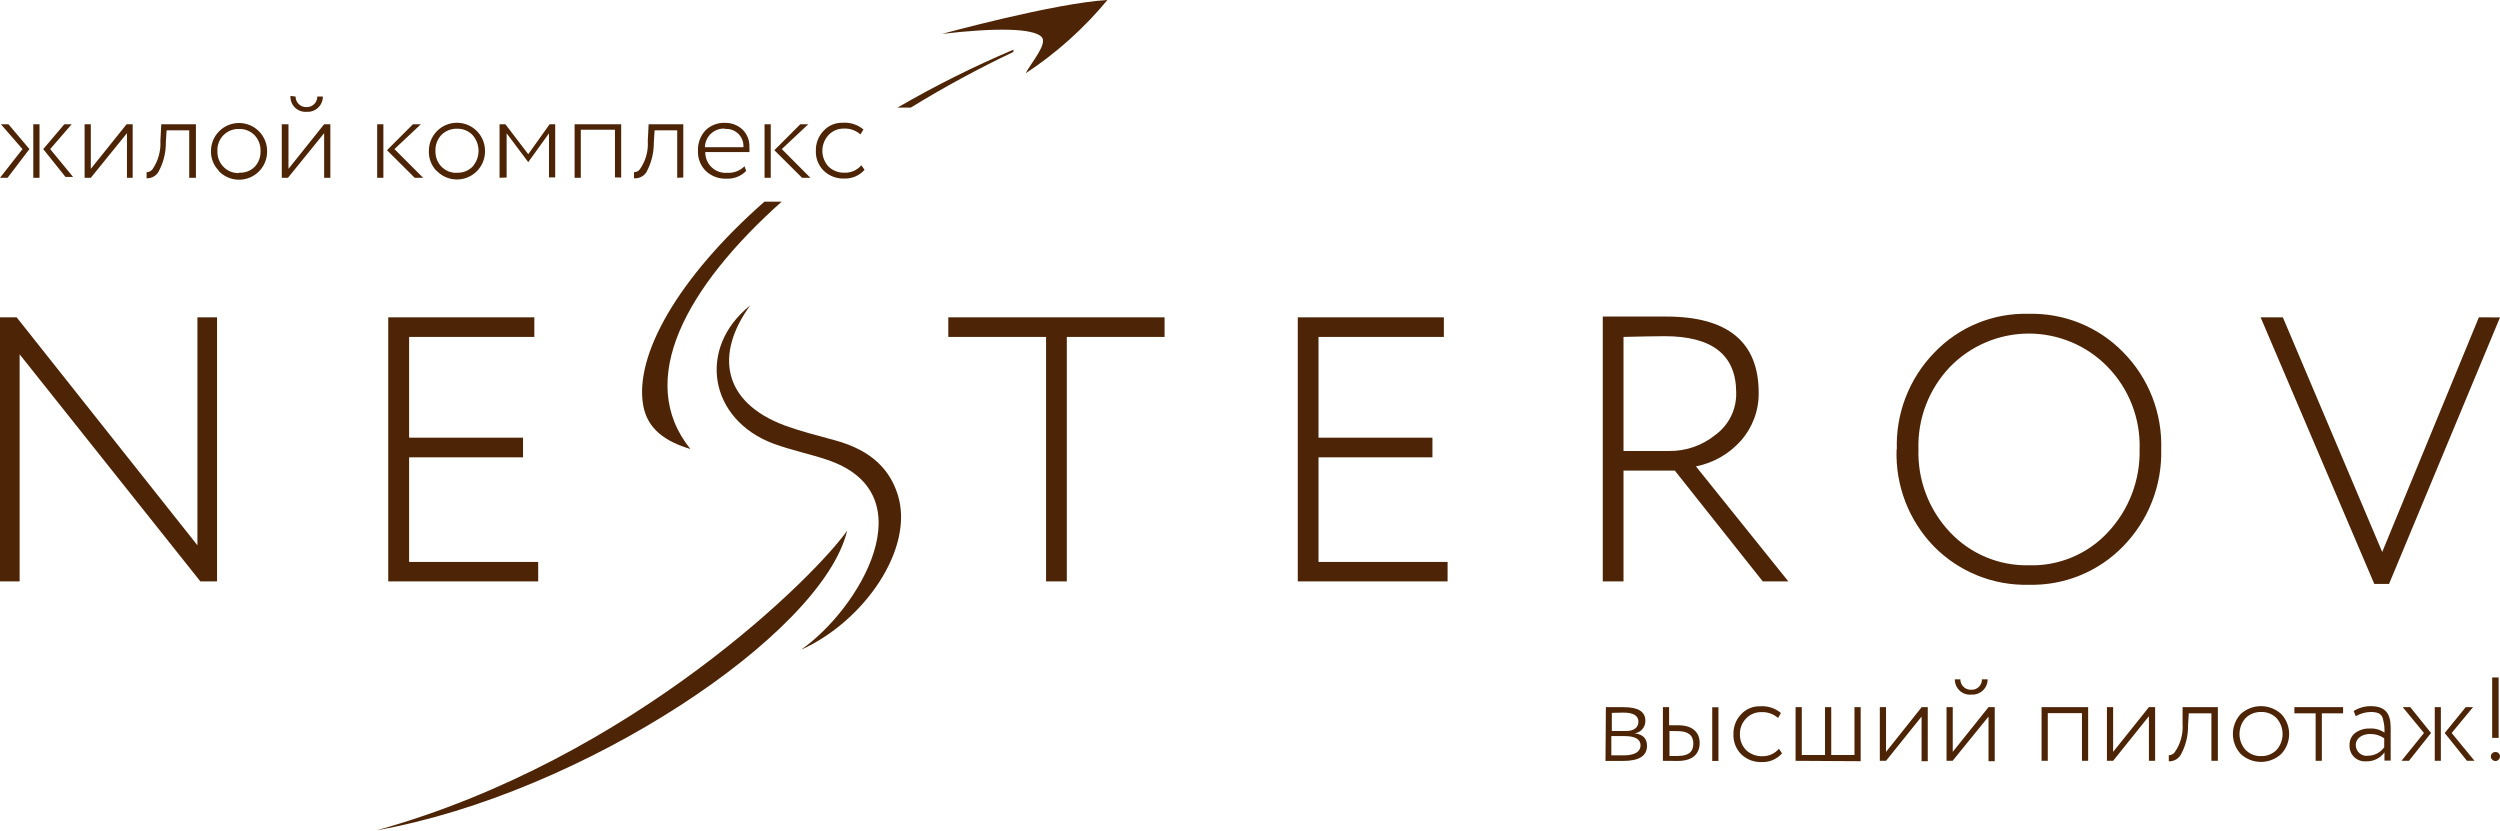
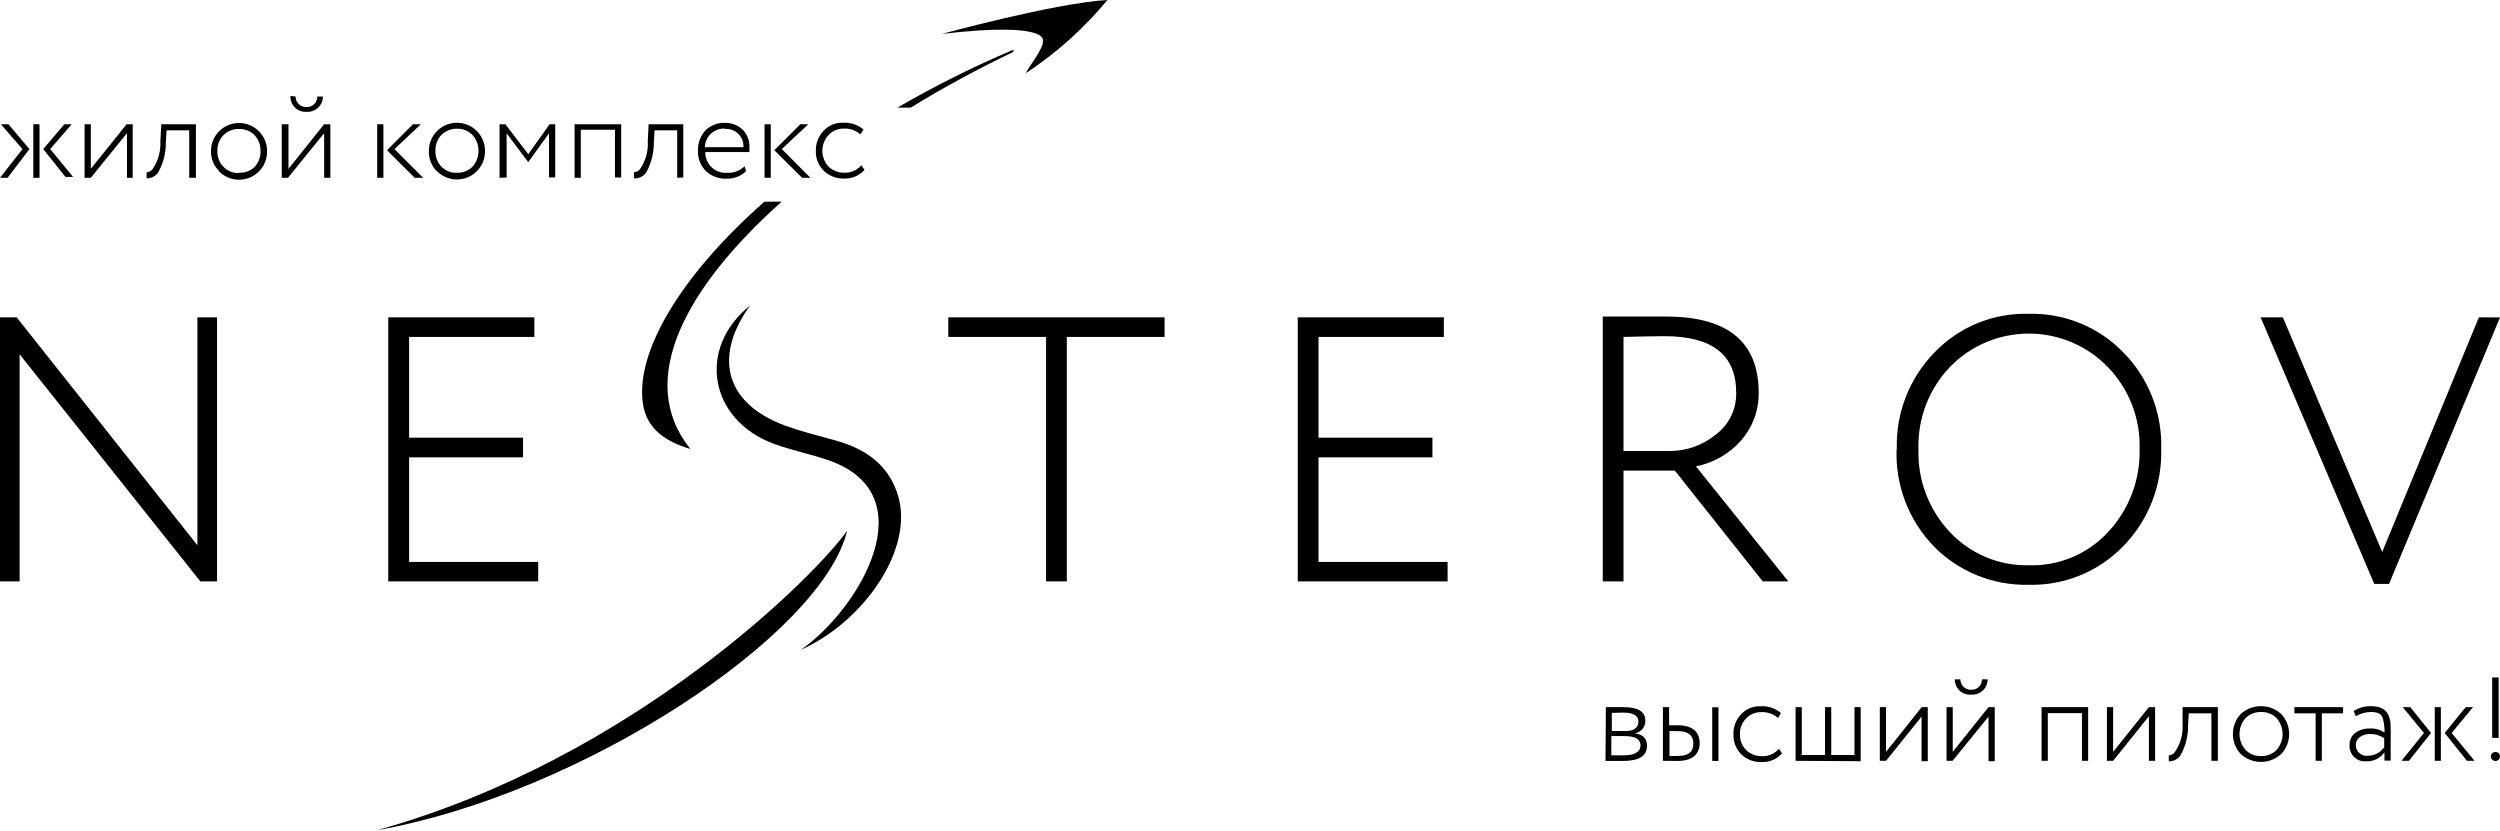
<svg xmlns="http://www.w3.org/2000/svg" width="289" height="96" viewBox="0 0 289 96" fill="none">
-   <path fill-rule="evenodd" clip-rule="evenodd" d="M88.367 23.309C78.314 32.17 73.345 41.074 74.35 46.833C74.824 49.605 76.95 51.056 79.808 51.903C73.374 43.932 79.348 33.147 90.364 23.309H88.367ZM117.148 5.745C112.547 7.694 108.072 9.93 103.749 12.437H105.285C109.122 10.083 113.082 7.935 117.148 6.003V5.745Z" fill="#4D2506" />
-   <path fill-rule="evenodd" clip-rule="evenodd" d="M97.932 61.339C94.486 66.308 73.317 87.707 43.559 95.979C67.299 91.771 95.074 73.359 97.932 61.339Z" fill="#4D2506" />
-   <path fill-rule="evenodd" clip-rule="evenodd" d="M92.59 75.112C99.842 71.88 105.759 63.435 103.777 57.174C102.916 54.488 100.991 52.104 96.467 50.883C94.414 50.323 92.446 49.821 90.723 49.189C83.441 46.46 82.666 40.859 86.73 35.301C80.569 40.198 81.919 48.528 89.487 51.314C91.498 52.047 93.667 52.492 95.577 53.138C107.339 57.044 99.296 70.458 92.59 75.112Z" fill="#4D2506" />
-   <path fill-rule="evenodd" clip-rule="evenodd" d="M286.559 36.68L275.385 63.809L263.896 36.68H261.325L274.466 67.5H276.175L289 36.694L286.559 36.68ZM221.773 51.946C221.717 50.191 222.012 48.442 222.641 46.802C223.27 45.162 224.22 43.664 225.435 42.396C226.619 41.182 228.034 40.217 229.597 39.559C231.159 38.9 232.838 38.561 234.533 38.561C236.229 38.561 237.907 38.9 239.47 39.559C241.033 40.217 242.447 41.182 243.631 42.396C244.861 43.656 245.823 45.151 246.46 46.792C247.097 48.434 247.395 50.187 247.337 51.946C247.421 55.489 246.111 58.924 243.689 61.511C242.526 62.77 241.106 63.764 239.525 64.425C237.944 65.087 236.239 65.401 234.526 65.346C232.822 65.383 231.129 65.061 229.558 64.4C227.987 63.739 226.572 62.755 225.406 61.511C222.975 58.931 221.668 55.49 221.773 51.946V51.946ZM219.245 51.946C219.171 54.016 219.516 56.08 220.262 58.013C221.007 59.946 222.137 61.708 223.583 63.191C225.009 64.635 226.716 65.771 228.598 66.529C230.48 67.288 232.498 67.652 234.526 67.6C236.554 67.653 238.572 67.284 240.45 66.518C242.329 65.752 244.028 64.605 245.441 63.148C246.887 61.668 248.02 59.912 248.775 57.986C249.53 56.059 249.891 54 249.836 51.932C249.902 49.862 249.547 47.8 248.792 45.872C248.036 43.944 246.896 42.189 245.441 40.715C244.025 39.264 242.325 38.12 240.447 37.357C238.569 36.593 236.553 36.226 234.526 36.278C232.488 36.218 230.46 36.59 228.574 37.367C226.688 38.144 224.988 39.309 223.583 40.787C222.153 42.263 221.035 44.012 220.295 45.929C219.554 47.846 219.207 49.892 219.274 51.946H219.245ZM192.418 38.863C197.961 38.863 200.704 41.046 200.704 45.397C200.727 46.342 200.521 47.278 200.103 48.126C199.685 48.974 199.069 49.708 198.306 50.266C196.783 51.507 194.87 52.168 192.906 52.133H187.678V38.949C189.545 38.906 191.154 38.863 192.418 38.863ZM187.678 54.402H193.61L203.778 67.213H206.736L196.051 53.914C198.063 53.519 199.889 52.474 201.25 50.941C202.6 49.413 203.332 47.436 203.304 45.397C203.304 39.523 199.713 36.593 192.604 36.593C192.389 36.593 191.254 36.593 189.244 36.593C187.233 36.593 185.941 36.593 185.28 36.593V67.213H187.678V54.402ZM167.342 67.213V64.958H152.42V52.865H165.59V50.596H152.42V38.949H166.911V36.68H150.022V67.213H167.342ZM120.925 38.949V67.213H123.324V38.949H134.626V36.68H109.623V38.949H120.925ZM62.215 67.213V64.958H47.293V52.865H60.463V50.596H47.293V38.949H61.77V36.68H44.88V67.213H62.215ZM25.09 36.68H22.821V63.033L1.924 36.68H0V67.213H2.269V40.959L23.165 67.213H25.09V36.68Z" fill="#4D2506" />
-   <path fill-rule="evenodd" clip-rule="evenodd" d="M99.57 19.101C99.333 19.383 99.036 19.607 98.7 19.757C98.364 19.906 97.998 19.977 97.631 19.963C97.294 19.975 96.958 19.92 96.643 19.802C96.327 19.683 96.038 19.504 95.792 19.274C95.325 18.776 95.065 18.118 95.065 17.435C95.065 16.752 95.325 16.095 95.792 15.597C96.014 15.363 96.281 15.177 96.578 15.051C96.874 14.925 97.194 14.861 97.516 14.864C98.23 14.823 98.932 15.066 99.469 15.54L99.814 14.965C99.141 14.402 98.275 14.123 97.401 14.19C96.989 14.178 96.58 14.256 96.201 14.417C95.822 14.578 95.481 14.819 95.204 15.123C94.911 15.428 94.681 15.789 94.528 16.183C94.376 16.577 94.302 16.998 94.313 17.421C94.294 17.852 94.366 18.282 94.524 18.682C94.682 19.083 94.924 19.446 95.232 19.747C95.547 20.047 95.92 20.28 96.327 20.433C96.734 20.586 97.168 20.656 97.602 20.638C98.042 20.653 98.48 20.571 98.885 20.397C99.29 20.224 99.651 19.962 99.943 19.633L99.57 19.101ZM89.1 14.362H88.382V20.552H89.1V14.362ZM92.518 14.362L89.516 17.363L92.719 20.552H93.681L90.378 17.234L93.437 14.362H92.518ZM83.8 14.908C84.085 14.884 84.371 14.922 84.639 15.02C84.908 15.117 85.152 15.271 85.355 15.472C85.558 15.672 85.716 15.914 85.817 16.181C85.918 16.448 85.96 16.734 85.94 17.019H81.488C81.493 16.724 81.558 16.433 81.678 16.164C81.798 15.895 81.972 15.652 82.187 15.451C82.403 15.25 82.657 15.095 82.934 14.994C83.211 14.893 83.506 14.849 83.8 14.864V14.908ZM86.07 19.216C85.807 19.477 85.492 19.68 85.146 19.812C84.799 19.943 84.429 19.999 84.059 19.977C83.732 20.001 83.403 19.957 83.094 19.847C82.785 19.736 82.503 19.563 82.265 19.337C82.027 19.111 81.839 18.838 81.712 18.535C81.586 18.233 81.524 17.907 81.531 17.579H86.63C86.646 17.388 86.646 17.195 86.63 17.004C86.648 16.63 86.587 16.256 86.451 15.907C86.315 15.559 86.107 15.242 85.84 14.979C85.292 14.466 84.565 14.188 83.815 14.204C83.386 14.183 82.958 14.254 82.559 14.413C82.16 14.571 81.8 14.813 81.502 15.123C80.943 15.76 80.65 16.588 80.684 17.435C80.665 17.865 80.736 18.293 80.892 18.694C81.048 19.094 81.285 19.458 81.589 19.762C81.906 20.063 82.28 20.297 82.69 20.451C83.1 20.604 83.536 20.672 83.973 20.652C84.395 20.676 84.817 20.608 85.211 20.455C85.605 20.301 85.961 20.065 86.256 19.762L86.07 19.216ZM78.989 20.523V14.362H74.982L74.882 16.286C74.965 17.456 74.64 18.618 73.963 19.575C73.884 19.679 73.782 19.763 73.665 19.821C73.547 19.878 73.418 19.907 73.288 19.905V20.609C73.568 20.633 73.85 20.581 74.103 20.457C74.356 20.333 74.571 20.142 74.724 19.905C75.3 18.838 75.596 17.643 75.585 16.43L75.672 15.066H78.285V20.552L78.989 20.523ZM71.808 20.523V14.362H66.423V20.552H67.141V14.994H71.09V20.509L71.808 20.523ZM58.567 20.523V15.41L61.066 18.742L63.464 15.41V20.509H64.182V14.362H63.536L61.066 17.823L58.423 14.362H57.748V20.552L58.567 20.523ZM52.822 19.977C52.489 19.991 52.157 19.933 51.848 19.81C51.539 19.686 51.259 19.498 51.027 19.259C50.796 19.017 50.615 18.731 50.497 18.417C50.379 18.104 50.325 17.77 50.338 17.435C50.325 17.099 50.379 16.762 50.498 16.447C50.616 16.131 50.796 15.842 51.027 15.597C51.263 15.363 51.543 15.178 51.852 15.055C52.16 14.932 52.49 14.872 52.822 14.879C53.155 14.869 53.486 14.928 53.794 15.051C54.103 15.175 54.383 15.361 54.617 15.597C55.07 16.102 55.32 16.757 55.32 17.435C55.32 18.113 55.07 18.768 54.617 19.274C54.378 19.512 54.09 19.697 53.773 19.816C53.456 19.935 53.117 19.985 52.779 19.963L52.822 19.977ZM50.481 19.747C50.934 20.219 51.517 20.543 52.157 20.677C52.796 20.811 53.461 20.749 54.064 20.499C54.668 20.249 55.182 19.823 55.539 19.277C55.897 18.73 56.081 18.088 56.068 17.435C56.068 16.574 55.726 15.749 55.117 15.14C54.509 14.531 53.683 14.19 52.822 14.19C51.961 14.19 51.136 14.531 50.527 15.14C49.919 15.749 49.577 16.574 49.577 17.435C49.56 17.856 49.627 18.277 49.775 18.671C49.923 19.066 50.149 19.427 50.438 19.733L50.481 19.747ZM44.32 14.362H43.602V20.552H44.32V14.362ZM47.738 14.362L44.737 17.363L47.939 20.552H48.916L45.598 17.234L48.657 14.362H47.738ZM33.578 11.087C33.562 11.335 33.601 11.583 33.69 11.815C33.779 12.047 33.916 12.257 34.093 12.431C34.27 12.605 34.482 12.74 34.715 12.825C34.948 12.91 35.197 12.945 35.445 12.926C35.686 12.941 35.928 12.907 36.156 12.826C36.384 12.744 36.592 12.616 36.769 12.451C36.945 12.285 37.086 12.085 37.181 11.863C37.277 11.641 37.327 11.401 37.326 11.159H36.68C36.682 11.321 36.651 11.482 36.589 11.632C36.528 11.782 36.437 11.918 36.322 12.032C36.206 12.146 36.069 12.235 35.919 12.295C35.768 12.355 35.607 12.384 35.445 12.38C35.279 12.388 35.115 12.362 34.96 12.304C34.805 12.246 34.663 12.158 34.544 12.043C34.425 11.929 34.329 11.792 34.264 11.64C34.2 11.488 34.166 11.325 34.166 11.159L33.578 11.087ZM37.47 15.396V20.552H38.188V14.362H37.47L33.348 19.518V14.362H32.572V20.552H33.29L37.47 15.396ZM27.632 20.006C27.299 20.019 26.967 19.962 26.658 19.838C26.348 19.715 26.069 19.527 25.837 19.288C25.601 19.048 25.416 18.763 25.296 18.449C25.174 18.135 25.119 17.8 25.133 17.464C25.115 17.128 25.167 16.793 25.285 16.478C25.404 16.164 25.586 15.877 25.821 15.637C26.056 15.397 26.338 15.208 26.65 15.082C26.962 14.957 27.296 14.897 27.632 14.908C27.964 14.898 28.295 14.957 28.604 15.08C28.913 15.204 29.193 15.389 29.427 15.626C29.658 15.871 29.838 16.16 29.956 16.476C30.075 16.791 30.129 17.127 30.116 17.464C30.129 17.801 30.075 18.137 29.956 18.452C29.838 18.768 29.658 19.057 29.427 19.302C29.19 19.53 28.908 19.707 28.599 19.821C28.29 19.934 27.96 19.983 27.632 19.963V20.006ZM25.291 19.776C25.743 20.247 26.327 20.571 26.966 20.705C27.605 20.839 28.27 20.777 28.874 20.528C29.477 20.278 29.991 19.852 30.349 19.305C30.706 18.759 30.891 18.117 30.878 17.464C30.878 16.603 30.536 15.778 29.927 15.169C29.318 14.56 28.493 14.218 27.632 14.218C26.771 14.218 25.945 14.56 25.337 15.169C24.728 15.778 24.386 16.603 24.386 17.464C24.379 17.883 24.455 18.3 24.61 18.689C24.766 19.079 24.997 19.434 25.291 19.733V19.776ZM22.648 20.552V14.362H18.642L18.541 16.286C18.609 17.454 18.286 18.612 17.622 19.575C17.541 19.678 17.439 19.761 17.322 19.818C17.205 19.875 17.077 19.905 16.947 19.905V20.609C17.214 20.621 17.479 20.562 17.716 20.438C17.953 20.315 18.153 20.131 18.297 19.905C18.889 18.844 19.191 17.645 19.173 16.43L19.259 15.066H21.873V20.552H22.648ZM14.678 15.396V20.552H15.338V14.362H14.634L10.498 19.518V14.362H9.78V20.552H10.498L14.678 15.396ZM0 20.552H0.876L3.404 17.234L0.977 14.362H0.101L2.599 17.234L0 20.552ZM4.567 14.362H3.849V20.552H4.567V14.362ZM7.439 14.362L4.998 17.234L7.569 20.451H8.445L5.802 17.234L8.287 14.362H7.439Z" fill="#4D2506" />
-   <path fill-rule="evenodd" clip-rule="evenodd" d="M287.937 87.433C287.941 87.577 288 87.714 288.101 87.815C288.203 87.917 288.339 87.976 288.483 87.979C288.623 87.972 288.754 87.911 288.85 87.81C288.947 87.708 289 87.573 289 87.433C288.996 87.299 288.94 87.171 288.844 87.077C288.747 86.983 288.618 86.931 288.483 86.931C288.344 86.927 288.21 86.977 288.108 87.071C288.006 87.165 287.945 87.295 287.937 87.433V87.433ZM288.842 78.314H288.095V85.294H288.842V78.314ZM277.611 87.951H278.473L281.029 84.734L278.631 81.746H277.755L280.211 84.734L277.611 87.951ZM282.164 81.746H281.46V87.951H282.164V81.746ZM285.036 81.746L282.609 84.734L285.18 87.951H286.056L283.413 84.734L285.884 81.746H285.036ZM273.762 87.362C273.586 87.388 273.405 87.377 273.234 87.328C273.062 87.279 272.902 87.194 272.766 87.078C272.63 86.963 272.52 86.819 272.445 86.657C272.369 86.496 272.328 86.32 272.326 86.141C272.326 85.308 273.102 84.848 274.006 84.848C274.583 84.839 275.147 85.015 275.615 85.351V86.385C275.403 86.684 275.124 86.929 274.799 87.098C274.475 87.268 274.114 87.359 273.748 87.362H273.762ZM272.326 82.795C272.853 82.483 273.452 82.315 274.064 82.306C274.983 82.306 275.4 82.579 275.5 83.254C275.62 83.723 275.668 84.207 275.644 84.69C275.152 84.35 274.561 84.183 273.963 84.216C273.359 84.194 272.763 84.37 272.269 84.719C272.05 84.887 271.876 85.105 271.761 85.356C271.646 85.606 271.593 85.88 271.608 86.155C271.595 86.407 271.636 86.659 271.728 86.893C271.82 87.128 271.961 87.34 272.142 87.516C272.323 87.691 272.54 87.826 272.777 87.911C273.014 87.996 273.267 88.029 273.518 88.008C273.93 88.026 274.341 87.94 274.712 87.76C275.083 87.579 275.403 87.309 275.644 86.974V87.922H276.362V84.102C276.362 82.45 275.715 81.631 274.05 81.631C273.354 81.63 272.673 81.825 272.082 82.192L272.326 82.795ZM267.687 82.464V87.951H268.405V82.464H270.861V81.746H265.231V82.464H267.687ZM261.383 87.405C261.05 87.416 260.718 87.358 260.409 87.235C260.1 87.111 259.82 86.924 259.587 86.687C259.135 86.181 258.885 85.527 258.885 84.848C258.885 84.17 259.135 83.516 259.587 83.01C259.824 82.778 260.104 82.596 260.413 82.475C260.721 82.354 261.051 82.296 261.383 82.306C261.712 82.294 262.04 82.35 262.347 82.472C262.653 82.593 262.931 82.776 263.163 83.01C263.617 83.518 263.867 84.175 263.867 84.856C263.867 85.536 263.617 86.193 263.163 86.701C262.924 86.938 262.639 87.122 262.325 87.243C262.011 87.365 261.676 87.419 261.339 87.405H261.383ZM259.027 87.161C259.664 87.75 260.5 88.078 261.368 88.078C262.236 88.078 263.072 87.75 263.709 87.161C264.298 86.535 264.626 85.708 264.626 84.848C264.626 83.989 264.298 83.162 263.709 82.536C263.069 81.953 262.234 81.629 261.368 81.629C260.502 81.629 259.667 81.953 259.027 82.536C258.445 83.165 258.121 83.991 258.121 84.848C258.121 85.706 258.445 86.531 259.027 87.161V87.161ZM256.385 87.951V81.746H252.306V83.685C252.387 84.855 252.062 86.016 251.387 86.974C251.307 87.077 251.205 87.161 251.088 87.218C250.971 87.275 250.842 87.305 250.712 87.304V88.008C250.982 88.018 251.25 87.956 251.489 87.831C251.729 87.704 251.931 87.518 252.076 87.29C252.67 86.23 252.968 85.029 252.938 83.814L253.024 82.464H255.638V87.951H256.385ZM248.414 82.795V87.951H249.132V81.746H248.414L244.278 86.916V81.746H243.56V87.951H244.278L248.414 82.795ZM241.391 87.951V81.746H236.005V87.951H236.724V82.436H240.673V87.951H241.391ZM225.981 78.529C225.976 78.775 226.023 79.019 226.119 79.246C226.215 79.472 226.358 79.675 226.538 79.842C226.719 80.009 226.933 80.136 227.166 80.214C227.399 80.292 227.646 80.32 227.891 80.296C228.133 80.311 228.375 80.278 228.602 80.196C228.83 80.114 229.039 79.986 229.215 79.821C229.392 79.655 229.532 79.455 229.628 79.233C229.724 79.011 229.773 78.771 229.772 78.529H229.112C229.116 78.69 229.087 78.85 229.027 78.999C228.967 79.148 228.877 79.283 228.762 79.396C228.648 79.51 228.512 79.598 228.362 79.656C228.212 79.715 228.052 79.742 227.891 79.736C227.727 79.746 227.562 79.722 227.407 79.665C227.253 79.609 227.111 79.522 226.991 79.409C226.872 79.296 226.776 79.159 226.711 79.008C226.646 78.857 226.613 78.694 226.613 78.529H225.981ZM229.873 82.838V87.994H230.591V81.746H229.873L225.737 86.916V81.746H225.019V87.951H225.722L229.873 82.838ZM222.132 82.838V87.994H222.85V81.746H222.146L218.025 86.916V81.746H217.307V87.951H218.025L222.132 82.838ZM215.095 87.994V81.746H214.377V87.275H211.691V81.746H210.973V87.275H208.287V81.746H207.569V87.951L215.095 87.994ZM205.645 86.557C205.408 86.835 205.113 87.056 204.78 87.205C204.447 87.354 204.085 87.427 203.72 87.419C203.037 87.436 202.374 87.189 201.868 86.73C201.625 86.485 201.434 86.193 201.308 85.872C201.182 85.551 201.124 85.207 201.135 84.863C201.127 84.528 201.186 84.196 201.31 83.885C201.433 83.574 201.618 83.291 201.853 83.053C202.075 82.819 202.342 82.633 202.639 82.507C202.935 82.381 203.255 82.318 203.577 82.321C204.295 82.282 205.001 82.524 205.544 82.996L205.875 82.421C205.202 81.858 204.336 81.579 203.462 81.646C203.05 81.635 202.641 81.712 202.262 81.873C201.882 82.034 201.542 82.275 201.265 82.579C200.975 82.883 200.748 83.241 200.598 83.633C200.447 84.025 200.376 84.443 200.388 84.863C200.369 85.294 200.439 85.725 200.595 86.128C200.751 86.531 200.988 86.898 201.293 87.204C201.608 87.503 201.981 87.737 202.388 87.889C202.795 88.042 203.228 88.112 203.663 88.094C204.103 88.111 204.542 88.029 204.947 87.855C205.351 87.681 205.713 87.419 206.004 87.089L205.645 86.557ZM198.651 81.761H197.933V87.965H198.651V81.761ZM193.94 84.518C195.146 84.518 195.75 84.997 195.75 85.954C195.75 86.873 195.247 87.39 193.926 87.39H192.992V84.504L193.94 84.518ZM193.94 87.965C195.735 87.965 196.482 87.103 196.482 85.882C196.482 84.662 195.663 83.843 194.026 83.843H192.949V81.746H192.231V87.951L193.94 87.965ZM187.678 82.378C188.827 82.378 189.402 82.737 189.402 83.427C189.402 84.116 188.856 84.504 187.966 84.504H186.328V82.407L187.678 82.378ZM187.808 85.093C189.028 85.093 189.646 85.452 189.646 86.17C189.646 86.888 188.985 87.319 187.707 87.319H186.271V85.093H187.808ZM185.596 87.965H186.544H187.621C189.474 87.965 190.393 87.39 190.393 86.213C190.393 85.365 189.904 84.877 188.957 84.777C189.304 84.731 189.623 84.56 189.853 84.295C190.084 84.031 190.209 83.691 190.206 83.34C190.206 82.235 189.359 81.746 187.635 81.746H186.529C186.099 81.746 185.797 81.746 185.639 81.746L185.596 87.965Z" fill="#4D2506" />
-   <path fill-rule="evenodd" clip-rule="evenodd" d="M108.89 3.921C108.89 3.921 121.902 0.359 128.02 0C125.308 3.278 122.123 6.134 118.57 8.473C119.216 7.21 121.169 5.041 120.394 4.251C119.374 3.26 115.094 3.188 108.89 3.921Z" fill="#4D2506" />
+   <path fill-rule="evenodd" clip-rule="evenodd" d="M88.367 23.309C78.314 32.17 73.345 41.074 74.35 46.833C74.824 49.605 76.95 51.056 79.808 51.903C73.374 43.932 79.348 33.147 90.364 23.309H88.367ZM117.148 5.745C112.547 7.694 108.072 9.93 103.749 12.437H105.285C109.122 10.083 113.082 7.935 117.148 6.003V5.745Z" fill="currentColor" />
+   <path fill-rule="evenodd" clip-rule="evenodd" d="M97.932 61.339C94.486 66.308 73.317 87.707 43.559 95.979C67.299 91.771 95.074 73.359 97.932 61.339Z" fill="currentColor" />
+   <path fill-rule="evenodd" clip-rule="evenodd" d="M92.59 75.112C99.842 71.88 105.759 63.435 103.777 57.174C102.916 54.488 100.991 52.104 96.467 50.883C94.414 50.323 92.446 49.821 90.723 49.189C83.441 46.46 82.666 40.859 86.73 35.301C80.569 40.198 81.919 48.528 89.487 51.314C91.498 52.047 93.667 52.492 95.577 53.138C107.339 57.044 99.296 70.458 92.59 75.112Z" fill="currentColor" />
+   <path fill-rule="evenodd" clip-rule="evenodd" d="M286.559 36.68L275.385 63.809L263.896 36.68H261.325L274.466 67.5H276.175L289 36.694L286.559 36.68ZM221.773 51.946C221.717 50.191 222.012 48.442 222.641 46.802C223.27 45.162 224.22 43.664 225.435 42.396C226.619 41.182 228.034 40.217 229.597 39.559C231.159 38.9 232.838 38.561 234.533 38.561C236.229 38.561 237.907 38.9 239.47 39.559C241.033 40.217 242.447 41.182 243.631 42.396C244.861 43.656 245.823 45.151 246.46 46.792C247.097 48.434 247.395 50.187 247.337 51.946C247.421 55.489 246.111 58.924 243.689 61.511C242.526 62.77 241.106 63.764 239.525 64.425C237.944 65.087 236.239 65.401 234.526 65.346C232.822 65.383 231.129 65.061 229.558 64.4C227.987 63.739 226.572 62.755 225.406 61.511C222.975 58.931 221.668 55.49 221.773 51.946V51.946ZM219.245 51.946C219.171 54.016 219.516 56.08 220.262 58.013C221.007 59.946 222.137 61.708 223.583 63.191C225.009 64.635 226.716 65.771 228.598 66.529C230.48 67.288 232.498 67.652 234.526 67.6C236.554 67.653 238.572 67.284 240.45 66.518C242.329 65.752 244.028 64.605 245.441 63.148C246.887 61.668 248.02 59.912 248.775 57.986C249.53 56.059 249.891 54 249.836 51.932C249.902 49.862 249.547 47.8 248.792 45.872C248.036 43.944 246.896 42.189 245.441 40.715C244.025 39.264 242.325 38.12 240.447 37.357C238.569 36.593 236.553 36.226 234.526 36.278C232.488 36.218 230.46 36.59 228.574 37.367C226.688 38.144 224.988 39.309 223.583 40.787C222.153 42.263 221.035 44.012 220.295 45.929C219.554 47.846 219.207 49.892 219.274 51.946H219.245ZM192.418 38.863C197.961 38.863 200.704 41.046 200.704 45.397C200.727 46.342 200.521 47.278 200.103 48.126C199.685 48.974 199.069 49.708 198.306 50.266C196.783 51.507 194.87 52.168 192.906 52.133H187.678V38.949C189.545 38.906 191.154 38.863 192.418 38.863ZM187.678 54.402H193.61L203.778 67.213H206.736L196.051 53.914C198.063 53.519 199.889 52.474 201.25 50.941C202.6 49.413 203.332 47.436 203.304 45.397C203.304 39.523 199.713 36.593 192.604 36.593C192.389 36.593 191.254 36.593 189.244 36.593C187.233 36.593 185.941 36.593 185.28 36.593V67.213H187.678V54.402ZM167.342 67.213V64.958H152.42V52.865H165.59V50.596H152.42V38.949H166.911V36.68H150.022V67.213H167.342ZM120.925 38.949V67.213H123.324V38.949H134.626V36.68H109.623V38.949H120.925ZM62.215 67.213V64.958H47.293V52.865H60.463V50.596H47.293V38.949H61.77V36.68H44.88V67.213H62.215ZM25.09 36.68H22.821V63.033L1.924 36.68H0V67.213H2.269V40.959L23.165 67.213H25.09V36.68Z" fill="currentColor" />
+   <path fill-rule="evenodd" clip-rule="evenodd" d="M99.57 19.101C99.333 19.383 99.036 19.607 98.7 19.757C98.364 19.906 97.998 19.977 97.631 19.963C97.294 19.975 96.958 19.92 96.643 19.802C96.327 19.683 96.038 19.504 95.792 19.274C95.325 18.776 95.065 18.118 95.065 17.435C95.065 16.752 95.325 16.095 95.792 15.597C96.014 15.363 96.281 15.177 96.578 15.051C96.874 14.925 97.194 14.861 97.516 14.864C98.23 14.823 98.932 15.066 99.469 15.54L99.814 14.965C99.141 14.402 98.275 14.123 97.401 14.19C96.989 14.178 96.58 14.256 96.201 14.417C95.822 14.578 95.481 14.819 95.204 15.123C94.911 15.428 94.681 15.789 94.528 16.183C94.376 16.577 94.302 16.998 94.313 17.421C94.294 17.852 94.366 18.282 94.524 18.682C94.682 19.083 94.924 19.446 95.232 19.747C95.547 20.047 95.92 20.28 96.327 20.433C96.734 20.586 97.168 20.656 97.602 20.638C98.042 20.653 98.48 20.571 98.885 20.397C99.29 20.224 99.651 19.962 99.943 19.633L99.57 19.101ZM89.1 14.362H88.382V20.552H89.1V14.362ZM92.518 14.362L89.516 17.363L92.719 20.552H93.681L90.378 17.234L93.437 14.362H92.518ZM83.8 14.908C84.085 14.884 84.371 14.922 84.639 15.02C84.908 15.117 85.152 15.271 85.355 15.472C85.558 15.672 85.716 15.914 85.817 16.181C85.918 16.448 85.96 16.734 85.94 17.019H81.488C81.493 16.724 81.558 16.433 81.678 16.164C81.798 15.895 81.972 15.652 82.187 15.451C82.403 15.25 82.657 15.095 82.934 14.994C83.211 14.893 83.506 14.849 83.8 14.864V14.908ZM86.07 19.216C85.807 19.477 85.492 19.68 85.146 19.812C84.799 19.943 84.429 19.999 84.059 19.977C83.732 20.001 83.403 19.957 83.094 19.847C82.785 19.736 82.503 19.563 82.265 19.337C82.027 19.111 81.839 18.838 81.712 18.535C81.586 18.233 81.524 17.907 81.531 17.579H86.63C86.646 17.388 86.646 17.195 86.63 17.004C86.648 16.63 86.587 16.256 86.451 15.907C86.315 15.559 86.107 15.242 85.84 14.979C85.292 14.466 84.565 14.188 83.815 14.204C83.386 14.183 82.958 14.254 82.559 14.413C82.16 14.571 81.8 14.813 81.502 15.123C80.943 15.76 80.65 16.588 80.684 17.435C80.665 17.865 80.736 18.293 80.892 18.694C81.048 19.094 81.285 19.458 81.589 19.762C81.906 20.063 82.28 20.297 82.69 20.451C83.1 20.604 83.536 20.672 83.973 20.652C84.395 20.676 84.817 20.608 85.211 20.455C85.605 20.301 85.961 20.065 86.256 19.762L86.07 19.216ZM78.989 20.523V14.362H74.982L74.882 16.286C74.965 17.456 74.64 18.618 73.963 19.575C73.884 19.679 73.782 19.763 73.665 19.821C73.547 19.878 73.418 19.907 73.288 19.905V20.609C73.568 20.633 73.85 20.581 74.103 20.457C74.356 20.333 74.571 20.142 74.724 19.905C75.3 18.838 75.596 17.643 75.585 16.43L75.672 15.066H78.285V20.552L78.989 20.523ZM71.808 20.523V14.362H66.423V20.552H67.141V14.994H71.09V20.509L71.808 20.523ZM58.567 20.523V15.41L61.066 18.742L63.464 15.41V20.509H64.182V14.362H63.536L61.066 17.823L58.423 14.362H57.748V20.552L58.567 20.523ZM52.822 19.977C52.489 19.991 52.157 19.933 51.848 19.81C51.539 19.686 51.259 19.498 51.027 19.259C50.796 19.017 50.615 18.731 50.497 18.417C50.379 18.104 50.325 17.77 50.338 17.435C50.325 17.099 50.379 16.762 50.498 16.447C50.616 16.131 50.796 15.842 51.027 15.597C51.263 15.363 51.543 15.178 51.852 15.055C52.16 14.932 52.49 14.872 52.822 14.879C53.155 14.869 53.486 14.928 53.794 15.051C54.103 15.175 54.383 15.361 54.617 15.597C55.07 16.102 55.32 16.757 55.32 17.435C55.32 18.113 55.07 18.768 54.617 19.274C54.378 19.512 54.09 19.697 53.773 19.816C53.456 19.935 53.117 19.985 52.779 19.963L52.822 19.977ZM50.481 19.747C50.934 20.219 51.517 20.543 52.157 20.677C52.796 20.811 53.461 20.749 54.064 20.499C54.668 20.249 55.182 19.823 55.539 19.277C55.897 18.73 56.081 18.088 56.068 17.435C56.068 16.574 55.726 15.749 55.117 15.14C54.509 14.531 53.683 14.19 52.822 14.19C51.961 14.19 51.136 14.531 50.527 15.14C49.919 15.749 49.577 16.574 49.577 17.435C49.56 17.856 49.627 18.277 49.775 18.671C49.923 19.066 50.149 19.427 50.438 19.733L50.481 19.747ZM44.32 14.362H43.602V20.552H44.32V14.362ZM47.738 14.362L44.737 17.363L47.939 20.552H48.916L45.598 17.234L48.657 14.362H47.738ZM33.578 11.087C33.562 11.335 33.601 11.583 33.69 11.815C33.779 12.047 33.916 12.257 34.093 12.431C34.27 12.605 34.482 12.74 34.715 12.825C34.948 12.91 35.197 12.945 35.445 12.926C35.686 12.941 35.928 12.907 36.156 12.826C36.384 12.744 36.592 12.616 36.769 12.451C36.945 12.285 37.086 12.085 37.181 11.863C37.277 11.641 37.327 11.401 37.326 11.159H36.68C36.682 11.321 36.651 11.482 36.589 11.632C36.528 11.782 36.437 11.918 36.322 12.032C36.206 12.146 36.069 12.235 35.919 12.295C35.768 12.355 35.607 12.384 35.445 12.38C35.279 12.388 35.115 12.362 34.96 12.304C34.805 12.246 34.663 12.158 34.544 12.043C34.425 11.929 34.329 11.792 34.264 11.64C34.2 11.488 34.166 11.325 34.166 11.159L33.578 11.087ZM37.47 15.396V20.552H38.188V14.362H37.47L33.348 19.518V14.362H32.572V20.552H33.29L37.47 15.396ZM27.632 20.006C27.299 20.019 26.967 19.962 26.658 19.838C26.348 19.715 26.069 19.527 25.837 19.288C25.601 19.048 25.416 18.763 25.296 18.449C25.174 18.135 25.119 17.8 25.133 17.464C25.115 17.128 25.167 16.793 25.285 16.478C25.404 16.164 25.586 15.877 25.821 15.637C26.056 15.397 26.338 15.208 26.65 15.082C26.962 14.957 27.296 14.897 27.632 14.908C27.964 14.898 28.295 14.957 28.604 15.08C28.913 15.204 29.193 15.389 29.427 15.626C29.658 15.871 29.838 16.16 29.956 16.476C30.075 16.791 30.129 17.127 30.116 17.464C30.129 17.801 30.075 18.137 29.956 18.452C29.838 18.768 29.658 19.057 29.427 19.302C29.19 19.53 28.908 19.707 28.599 19.821C28.29 19.934 27.96 19.983 27.632 19.963V20.006ZM25.291 19.776C25.743 20.247 26.327 20.571 26.966 20.705C27.605 20.839 28.27 20.777 28.874 20.528C29.477 20.278 29.991 19.852 30.349 19.305C30.706 18.759 30.891 18.117 30.878 17.464C30.878 16.603 30.536 15.778 29.927 15.169C29.318 14.56 28.493 14.218 27.632 14.218C26.771 14.218 25.945 14.56 25.337 15.169C24.728 15.778 24.386 16.603 24.386 17.464C24.379 17.883 24.455 18.3 24.61 18.689C24.766 19.079 24.997 19.434 25.291 19.733V19.776ZM22.648 20.552V14.362H18.642L18.541 16.286C18.609 17.454 18.286 18.612 17.622 19.575C17.541 19.678 17.439 19.761 17.322 19.818C17.205 19.875 17.077 19.905 16.947 19.905V20.609C17.214 20.621 17.479 20.562 17.716 20.438C17.953 20.315 18.153 20.131 18.297 19.905C18.889 18.844 19.191 17.645 19.173 16.43L19.259 15.066H21.873V20.552H22.648ZM14.678 15.396V20.552H15.338V14.362H14.634L10.498 19.518V14.362H9.78V20.552H10.498L14.678 15.396ZM0 20.552H0.876L3.404 17.234L0.977 14.362H0.101L2.599 17.234L0 20.552ZM4.567 14.362H3.849V20.552H4.567V14.362ZM7.439 14.362L4.998 17.234L7.569 20.451H8.445L5.802 17.234L8.287 14.362H7.439Z" fill="currentColor" />
+   <path fill-rule="evenodd" clip-rule="evenodd" d="M287.937 87.433C287.941 87.577 288 87.714 288.101 87.815C288.203 87.917 288.339 87.976 288.483 87.979C288.623 87.972 288.754 87.911 288.85 87.81C288.947 87.708 289 87.573 289 87.433C288.996 87.299 288.94 87.171 288.844 87.077C288.747 86.983 288.618 86.931 288.483 86.931C288.344 86.927 288.21 86.977 288.108 87.071C288.006 87.165 287.945 87.295 287.937 87.433V87.433ZM288.842 78.314H288.095V85.294H288.842V78.314ZM277.611 87.951H278.473L281.029 84.734L278.631 81.746H277.755L280.211 84.734L277.611 87.951ZM282.164 81.746H281.46V87.951H282.164V81.746ZM285.036 81.746L282.609 84.734L285.18 87.951H286.056L283.413 84.734L285.884 81.746H285.036ZM273.762 87.362C273.586 87.388 273.405 87.377 273.234 87.328C273.062 87.279 272.902 87.194 272.766 87.078C272.63 86.963 272.52 86.819 272.445 86.657C272.369 86.496 272.328 86.32 272.326 86.141C272.326 85.308 273.102 84.848 274.006 84.848C274.583 84.839 275.147 85.015 275.615 85.351V86.385C275.403 86.684 275.124 86.929 274.799 87.098C274.475 87.268 274.114 87.359 273.748 87.362H273.762ZM272.326 82.795C272.853 82.483 273.452 82.315 274.064 82.306C274.983 82.306 275.4 82.579 275.5 83.254C275.62 83.723 275.668 84.207 275.644 84.69C275.152 84.35 274.561 84.183 273.963 84.216C273.359 84.194 272.763 84.37 272.269 84.719C272.05 84.887 271.876 85.105 271.761 85.356C271.646 85.606 271.593 85.88 271.608 86.155C271.595 86.407 271.636 86.659 271.728 86.893C271.82 87.128 271.961 87.34 272.142 87.516C272.323 87.691 272.54 87.826 272.777 87.911C273.014 87.996 273.267 88.029 273.518 88.008C273.93 88.026 274.341 87.94 274.712 87.76C275.083 87.579 275.403 87.309 275.644 86.974V87.922H276.362V84.102C276.362 82.45 275.715 81.631 274.05 81.631C273.354 81.63 272.673 81.825 272.082 82.192L272.326 82.795ZM267.687 82.464V87.951H268.405V82.464H270.861V81.746H265.231V82.464H267.687ZM261.383 87.405C261.05 87.416 260.718 87.358 260.409 87.235C260.1 87.111 259.82 86.924 259.587 86.687C259.135 86.181 258.885 85.527 258.885 84.848C258.885 84.17 259.135 83.516 259.587 83.01C259.824 82.778 260.104 82.596 260.413 82.475C260.721 82.354 261.051 82.296 261.383 82.306C261.712 82.294 262.04 82.35 262.347 82.472C262.653 82.593 262.931 82.776 263.163 83.01C263.617 83.518 263.867 84.175 263.867 84.856C263.867 85.536 263.617 86.193 263.163 86.701C262.924 86.938 262.639 87.122 262.325 87.243C262.011 87.365 261.676 87.419 261.339 87.405H261.383ZM259.027 87.161C259.664 87.75 260.5 88.078 261.368 88.078C262.236 88.078 263.072 87.75 263.709 87.161C264.298 86.535 264.626 85.708 264.626 84.848C264.626 83.989 264.298 83.162 263.709 82.536C263.069 81.953 262.234 81.629 261.368 81.629C260.502 81.629 259.667 81.953 259.027 82.536C258.445 83.165 258.121 83.991 258.121 84.848C258.121 85.706 258.445 86.531 259.027 87.161V87.161ZM256.385 87.951V81.746H252.306V83.685C252.387 84.855 252.062 86.016 251.387 86.974C251.307 87.077 251.205 87.161 251.088 87.218C250.971 87.275 250.842 87.305 250.712 87.304V88.008C250.982 88.018 251.25 87.956 251.489 87.831C251.729 87.704 251.931 87.518 252.076 87.29C252.67 86.23 252.968 85.029 252.938 83.814L253.024 82.464H255.638V87.951H256.385ZM248.414 82.795V87.951H249.132V81.746H248.414L244.278 86.916V81.746H243.56V87.951H244.278L248.414 82.795ZM241.391 87.951V81.746H236.005V87.951H236.724V82.436H240.673V87.951H241.391ZM225.981 78.529C225.976 78.775 226.023 79.019 226.119 79.246C226.215 79.472 226.358 79.675 226.538 79.842C226.719 80.009 226.933 80.136 227.166 80.214C227.399 80.292 227.646 80.32 227.891 80.296C228.133 80.311 228.375 80.278 228.602 80.196C228.83 80.114 229.039 79.986 229.215 79.821C229.392 79.655 229.532 79.455 229.628 79.233C229.724 79.011 229.773 78.771 229.772 78.529H229.112C229.116 78.69 229.087 78.85 229.027 78.999C228.967 79.148 228.877 79.283 228.762 79.396C228.648 79.51 228.512 79.598 228.362 79.656C228.212 79.715 228.052 79.742 227.891 79.736C227.727 79.746 227.562 79.722 227.407 79.665C227.253 79.609 227.111 79.522 226.991 79.409C226.872 79.296 226.776 79.159 226.711 79.008C226.646 78.857 226.613 78.694 226.613 78.529H225.981ZM229.873 82.838V87.994H230.591V81.746H229.873L225.737 86.916V81.746H225.019V87.951H225.722L229.873 82.838ZM222.132 82.838V87.994H222.85V81.746H222.146L218.025 86.916V81.746H217.307V87.951H218.025L222.132 82.838ZM215.095 87.994V81.746H214.377V87.275H211.691V81.746H210.973V87.275H208.287V81.746H207.569V87.951L215.095 87.994ZM205.645 86.557C205.408 86.835 205.113 87.056 204.78 87.205C204.447 87.354 204.085 87.427 203.72 87.419C203.037 87.436 202.374 87.189 201.868 86.73C201.625 86.485 201.434 86.193 201.308 85.872C201.182 85.551 201.124 85.207 201.135 84.863C201.127 84.528 201.186 84.196 201.31 83.885C201.433 83.574 201.618 83.291 201.853 83.053C202.075 82.819 202.342 82.633 202.639 82.507C202.935 82.381 203.255 82.318 203.577 82.321C204.295 82.282 205.001 82.524 205.544 82.996L205.875 82.421C205.202 81.858 204.336 81.579 203.462 81.646C203.05 81.635 202.641 81.712 202.262 81.873C201.882 82.034 201.542 82.275 201.265 82.579C200.975 82.883 200.748 83.241 200.598 83.633C200.447 84.025 200.376 84.443 200.388 84.863C200.369 85.294 200.439 85.725 200.595 86.128C200.751 86.531 200.988 86.898 201.293 87.204C201.608 87.503 201.981 87.737 202.388 87.889C202.795 88.042 203.228 88.112 203.663 88.094C204.103 88.111 204.542 88.029 204.947 87.855C205.351 87.681 205.713 87.419 206.004 87.089L205.645 86.557ZM198.651 81.761H197.933V87.965H198.651V81.761ZM193.94 84.518C195.146 84.518 195.75 84.997 195.75 85.954C195.75 86.873 195.247 87.39 193.926 87.39H192.992V84.504L193.94 84.518ZM193.94 87.965C195.735 87.965 196.482 87.103 196.482 85.882C196.482 84.662 195.663 83.843 194.026 83.843H192.949V81.746H192.231V87.951L193.94 87.965ZM187.678 82.378C188.827 82.378 189.402 82.737 189.402 83.427C189.402 84.116 188.856 84.504 187.966 84.504H186.328V82.407L187.678 82.378ZM187.808 85.093C189.028 85.093 189.646 85.452 189.646 86.17C189.646 86.888 188.985 87.319 187.707 87.319H186.271V85.093H187.808ZM185.596 87.965H186.544H187.621C189.474 87.965 190.393 87.39 190.393 86.213C190.393 85.365 189.904 84.877 188.957 84.777C189.304 84.731 189.623 84.56 189.853 84.295C190.084 84.031 190.209 83.691 190.206 83.34C190.206 82.235 189.359 81.746 187.635 81.746H186.529C186.099 81.746 185.797 81.746 185.639 81.746L185.596 87.965Z" fill="currentColor" />
+   <path fill-rule="evenodd" clip-rule="evenodd" d="M108.89 3.921C108.89 3.921 121.902 0.359 128.02 0C125.308 3.278 122.123 6.134 118.57 8.473C119.216 7.21 121.169 5.041 120.394 4.251C119.374 3.26 115.094 3.188 108.89 3.921Z" fill="currentColor" />
</svg>
